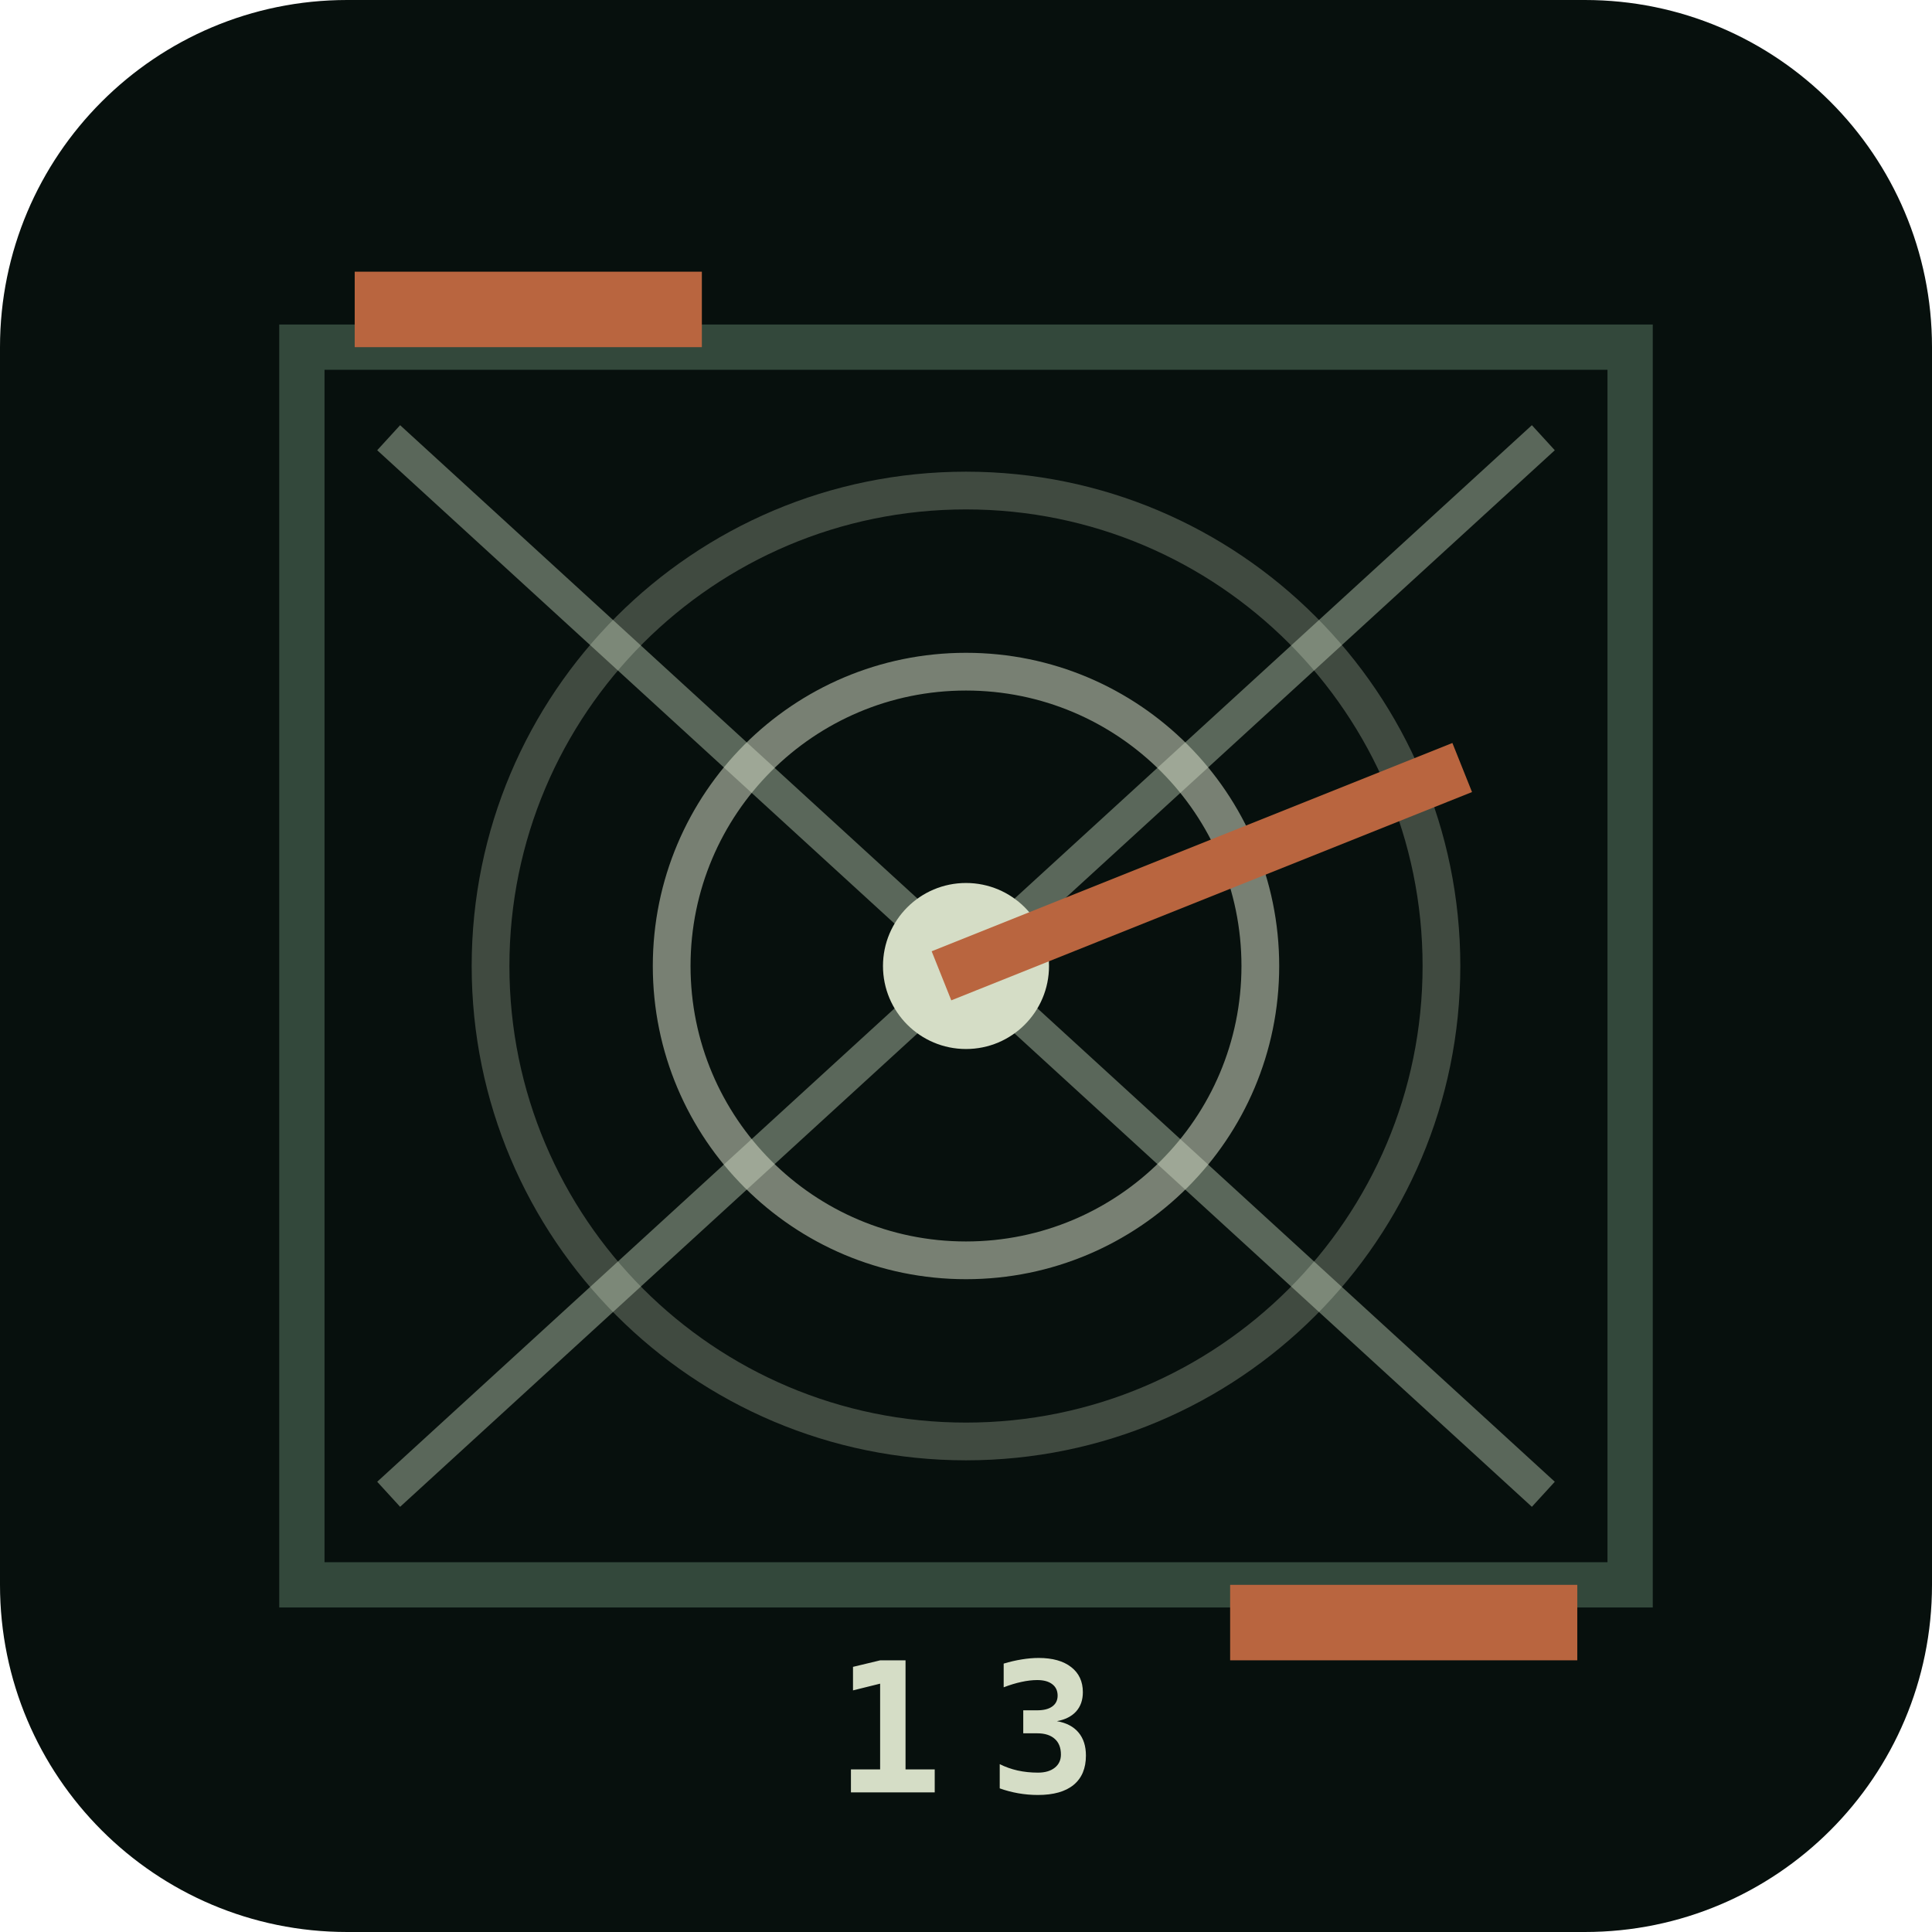
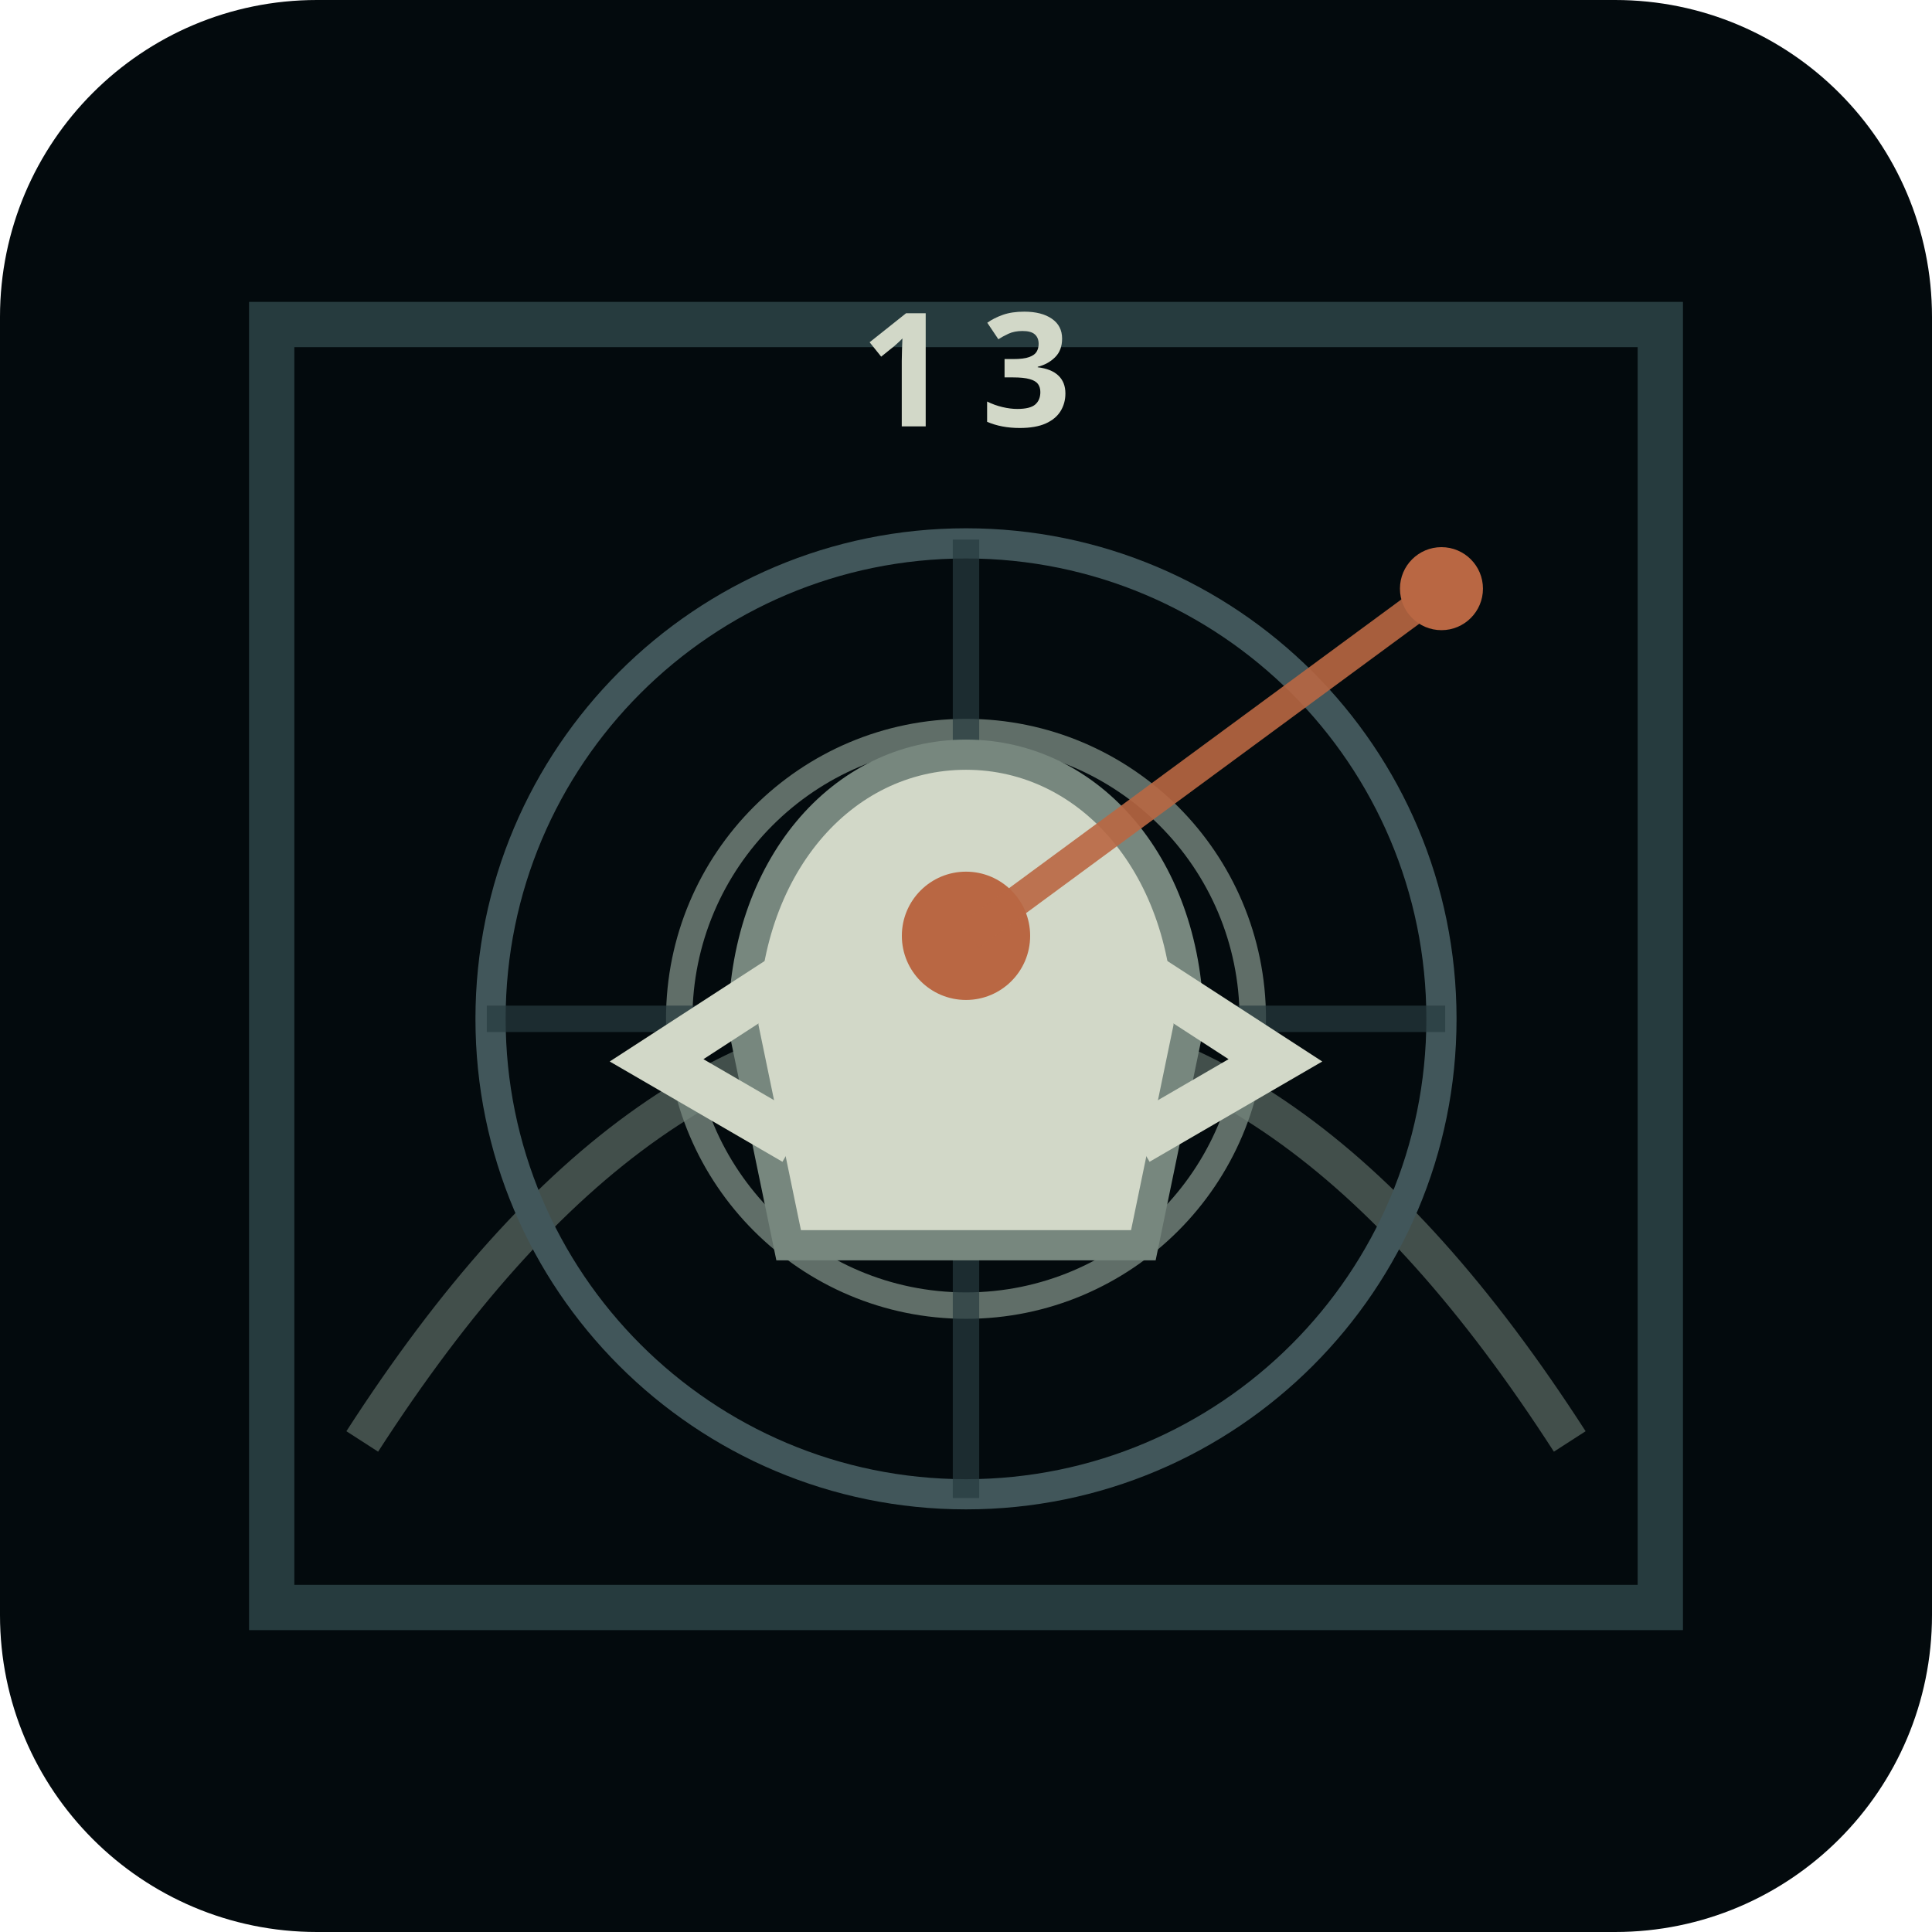
<svg xmlns="http://www.w3.org/2000/svg" viewBox="0 0 512 512" role="img" aria-label="ГЛУБИНА 13">
-   <rect width="512" height="512" rx="92" fill="#07100d" />
-   <path d="M80 92h352v328H80z" fill="none" stroke="#33483b" stroke-width="12" />
-   <path d="M103 116 256 256 409 116M103 396 256 256 409 396" fill="none" stroke="#7d8b7a" stroke-width="9" opacity=".7" />
-   <circle cx="256" cy="256" r="126" fill="none" stroke="#d5ddc6" stroke-width="10" opacity=".28" />
-   <circle cx="256" cy="256" r="78" fill="none" stroke="#d5ddc6" stroke-width="10" opacity=".55" />
-   <circle cx="256" cy="256" r="22" fill="#d5ddc6" />
-   <path d="M256 256 381 206" stroke="#b9653f" stroke-width="14" stroke-linecap="square" />
-   <path d="M94 72h92v20H94zm232 348h92v20h-92z" fill="#b9653f" />
-   <text x="256" y="475" text-anchor="middle" fill="#d5ddc6" font-family="ui-monospace,monospace" font-size="48" font-weight="800" letter-spacing="12">13</text>
+   <rect width="512" height="512" rx="84" fill="#030a0d" />
+   <path d="M72 86h368v340H72z" fill="none" stroke="#263b3e" stroke-width="12" />
+   <path d="M96 382c49-76 100-112 160-112s111 36 160 112" fill="none" stroke="#77877e" stroke-width="10" opacity=".55" />
+   <circle cx="256" cy="270" r="126" fill="none" stroke="#41565a" stroke-width="8" />
+   <circle cx="256" cy="270" r="76" fill="none" stroke="#77877e" stroke-width="7" opacity=".8" />
+   <path d="M256 143v254M129 270h254" stroke="#263b3e" stroke-width="7" opacity=".7" />
+   <path d="M197 272c0-42 26-72 59-72s59 30 59 72l-12 58h-94z" fill="#d2d8c8" stroke="#77877e" stroke-width="8" />
+   <path d="m211 257-37 24 31 18m96-42 37 24-31 18" fill="none" stroke="#d2d8c8" stroke-width="13" stroke-linecap="square" />
+   <circle cx="256" cy="248" r="17" fill="#b96743" />
+   <path d="M257 248 382 156" stroke="#b96743" stroke-width="8" opacity=".9" />
+   <circle cx="382" cy="156" r="11" fill="#b96743" />
+   <text x="256" y="113" text-anchor="middle" fill="#d2d8c8" font-family="system-ui,sans-serif" font-size="42" font-weight="800" letter-spacing="8">13</text>
</svg>
